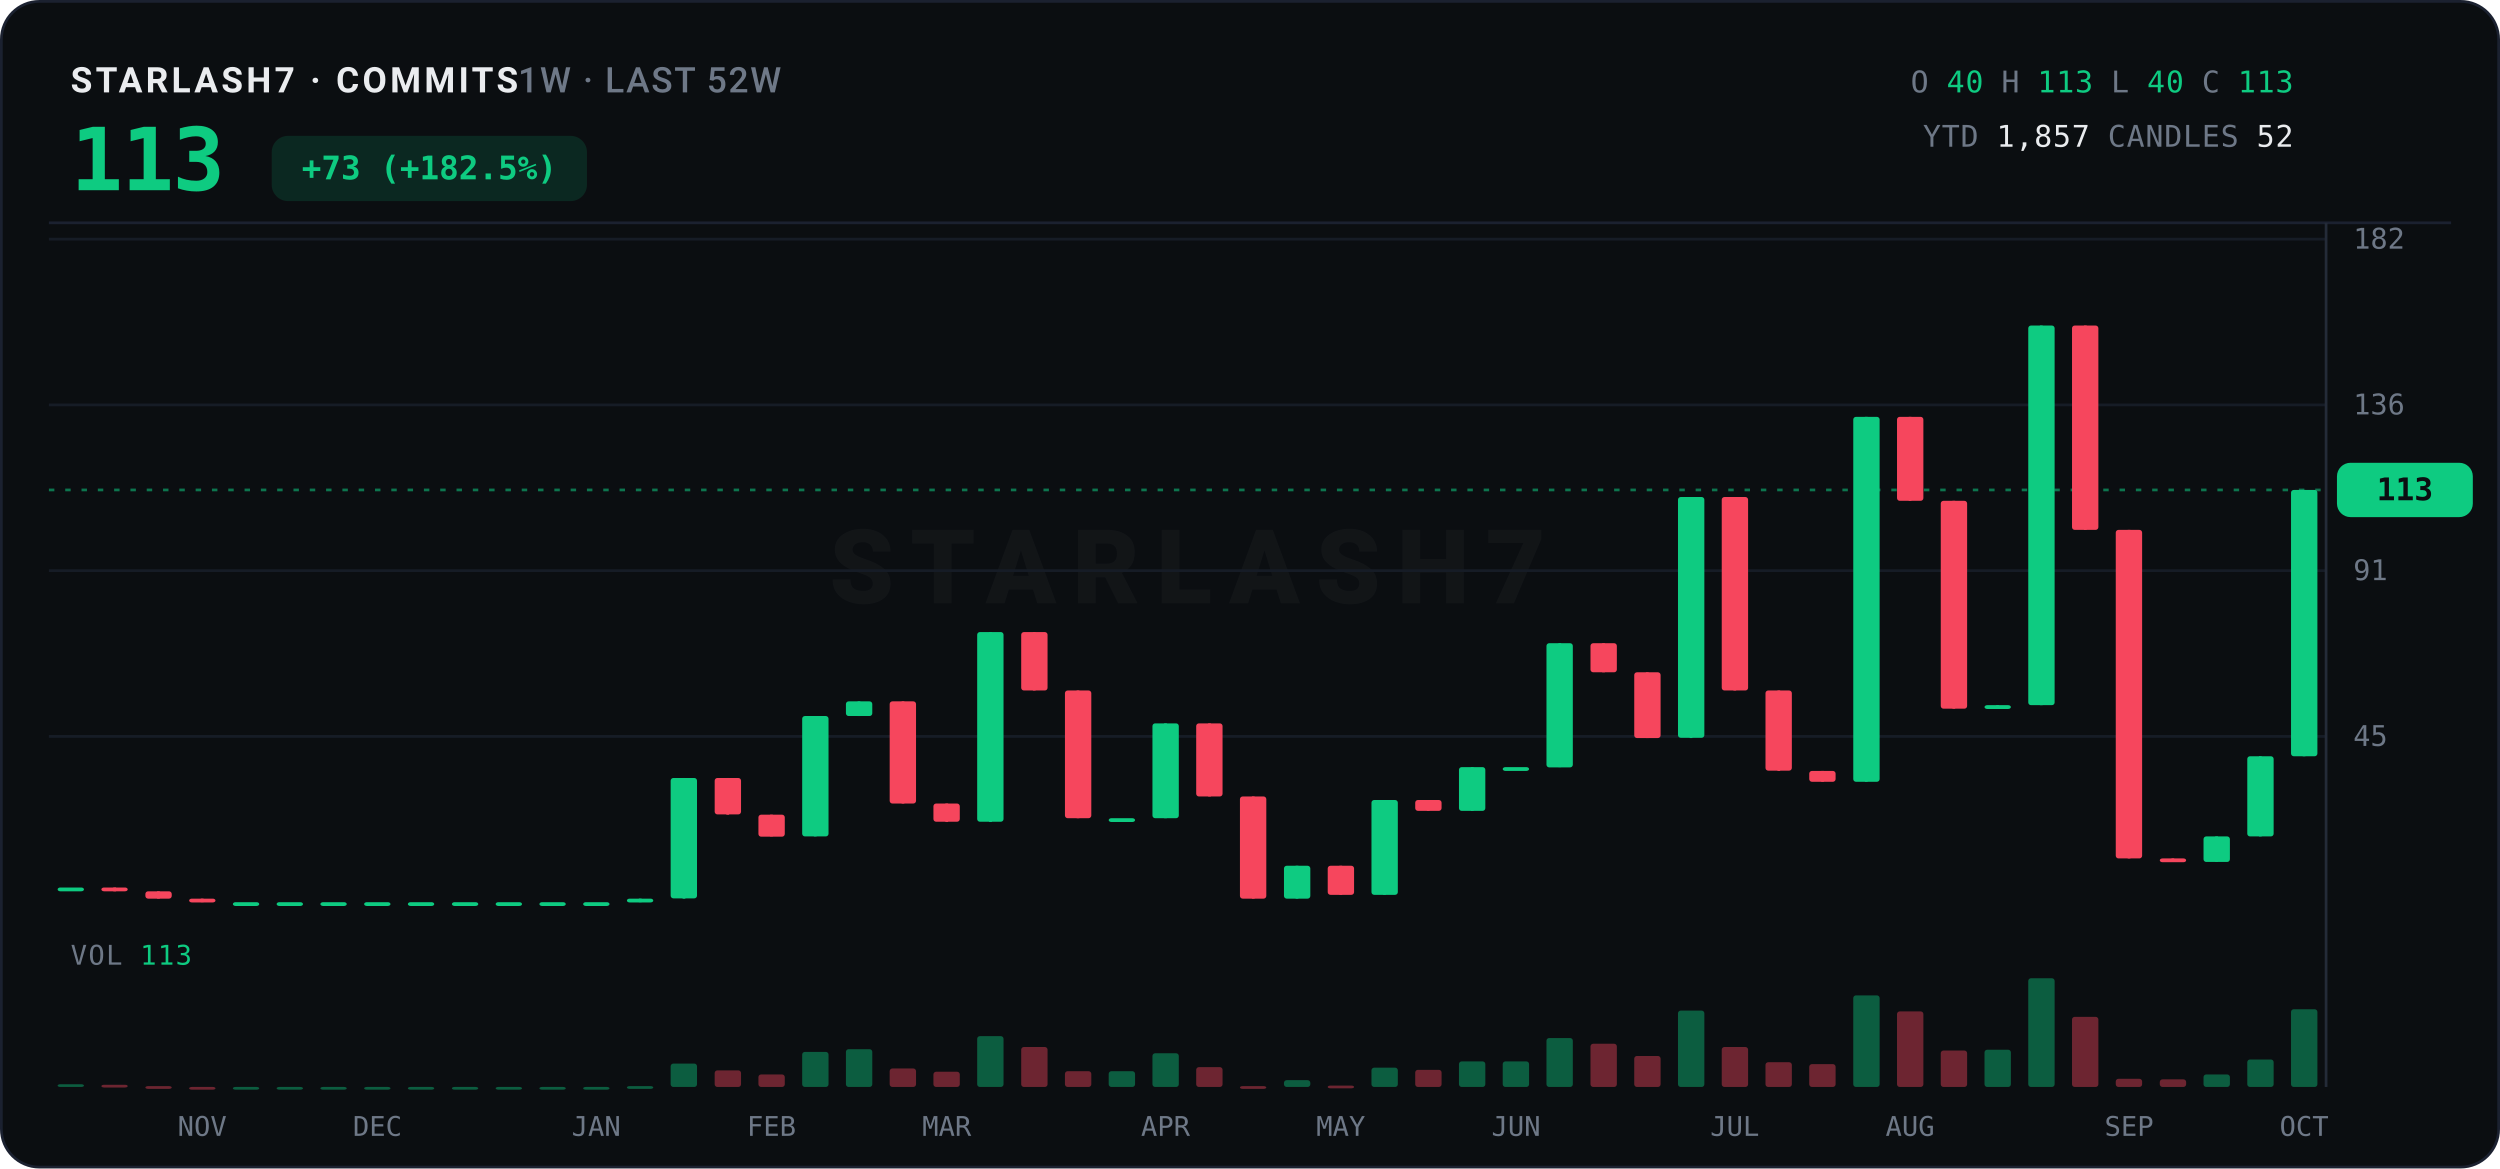
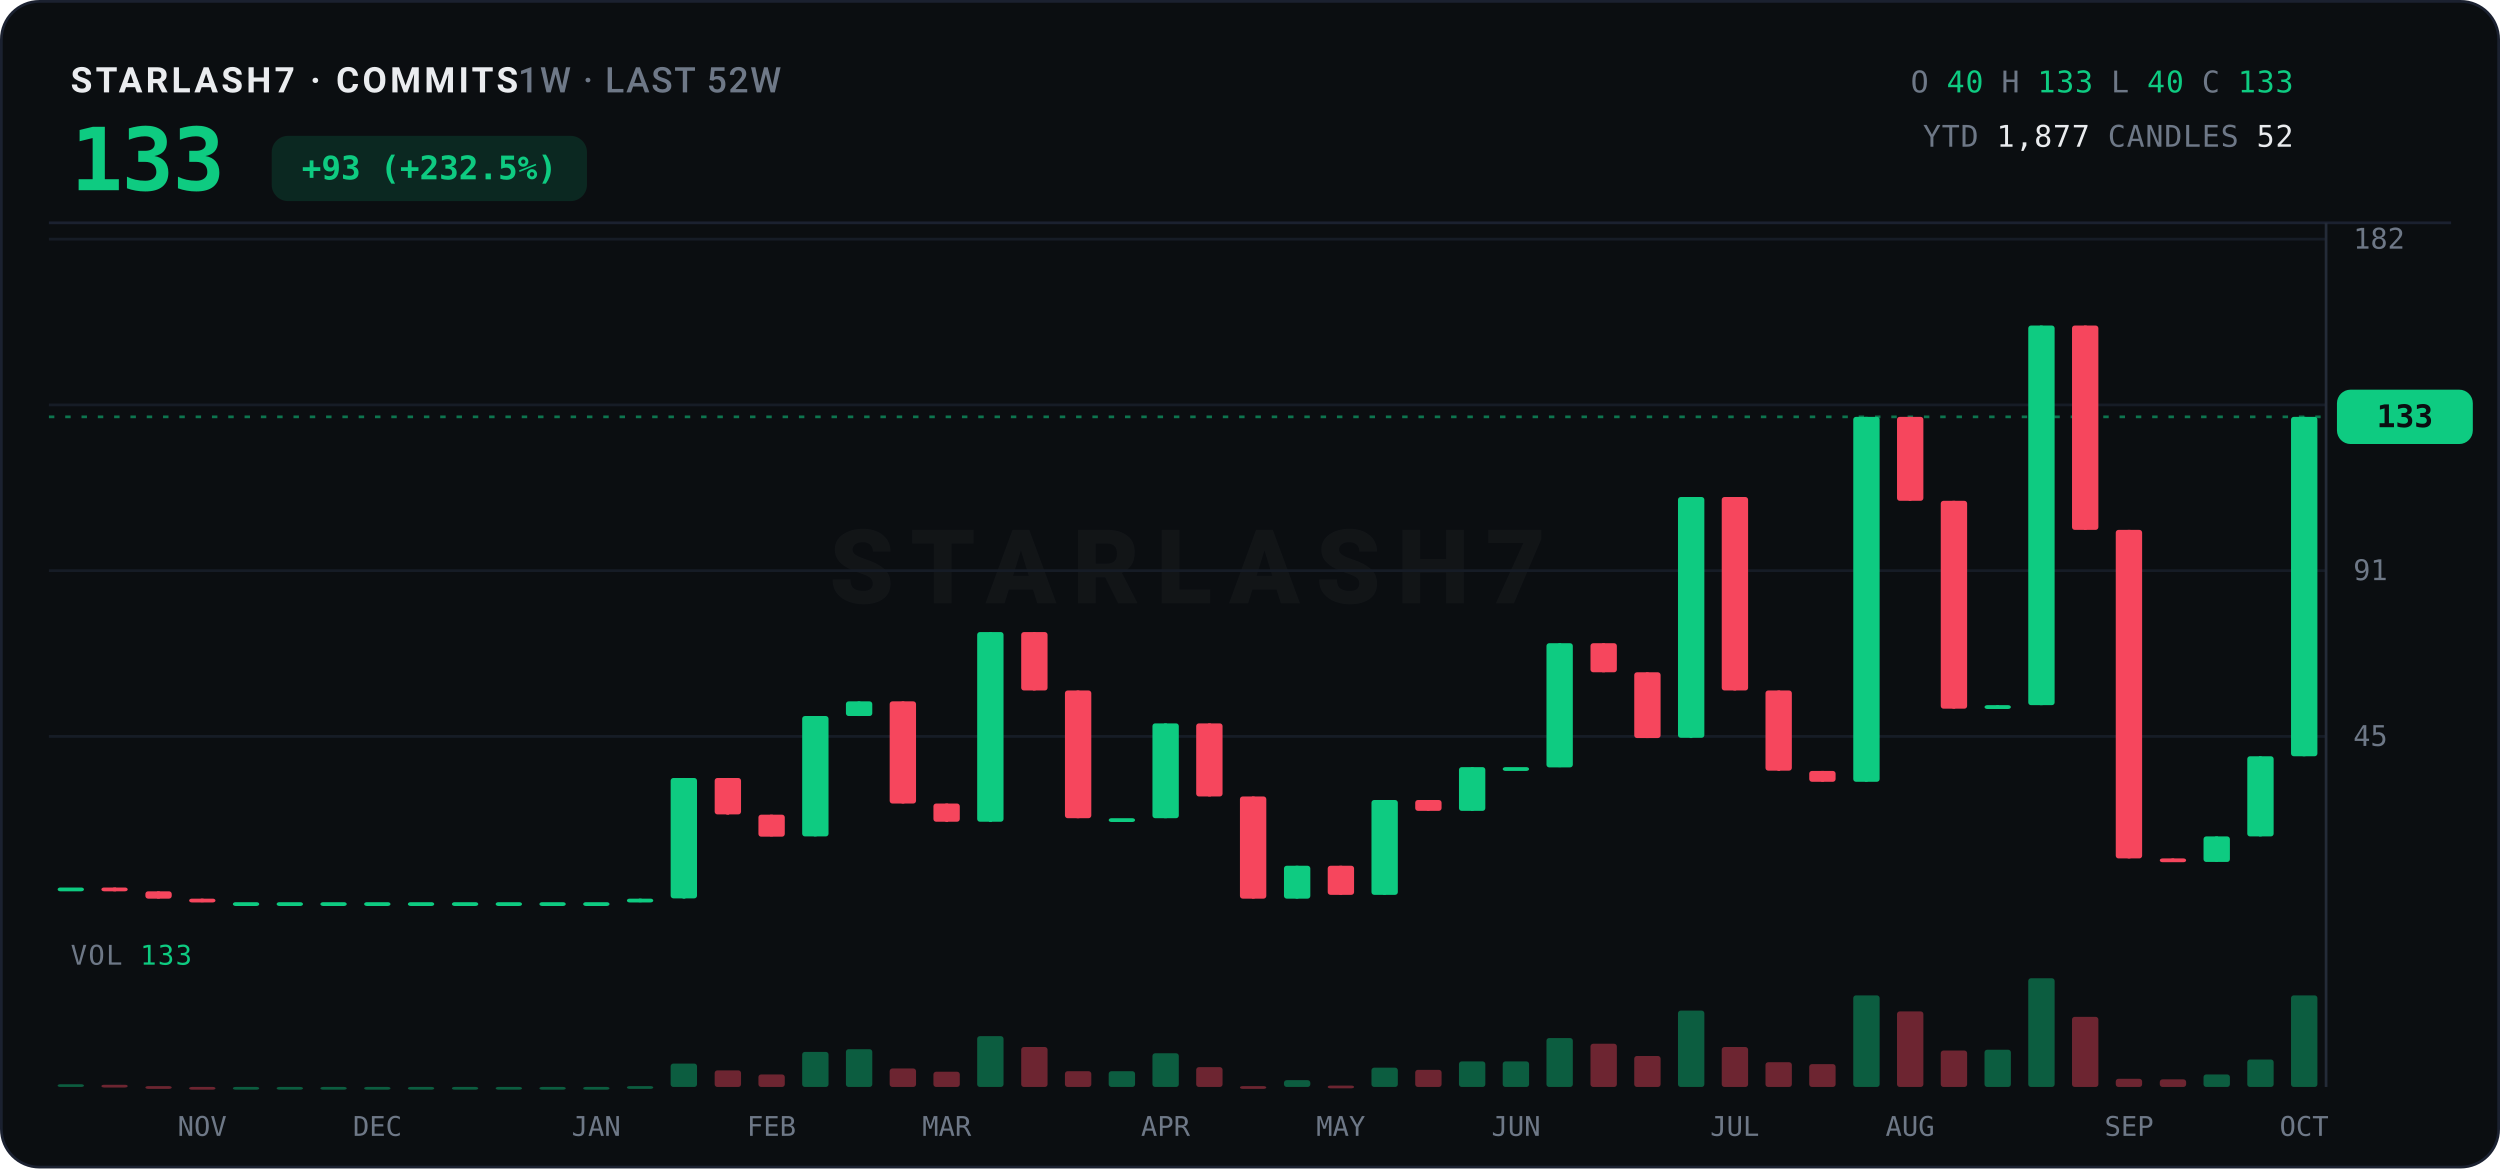
<svg xmlns="http://www.w3.org/2000/svg" width="920" height="430" viewBox="0 0 920 430">
  <rect x="0.5" y="0.5" width="919" height="429" rx="14" fill="#0B0E11" stroke="#1B2130" />
  <text x="26" y="34" font-family="ui-sans-serif,system-ui,-apple-system,'Segoe UI',Roboto,sans-serif" font-size="13" font-weight="700" letter-spacing="1.2" fill="#EAECEF">STARLASH7 · COMMITS<tspan fill="#6E7887" font-weight="500" letter-spacing="0.6">  1W · LAST 52W</tspan>
  </text>
-   <text x="26" y="70" font-family="ui-monospace,'SF Mono',SFMono-Regular,Menlo,Consolas,monospace" font-size="32" font-weight="800" fill="#0ECB81" letter-spacing="-0.5">113</text>
+   <text x="26" y="70" font-family="ui-monospace,'SF Mono',SFMono-Regular,Menlo,Consolas,monospace" font-size="32" font-weight="800" fill="#0ECB81" letter-spacing="-0.5">133</text>
  <rect x="100" y="50" width="116" height="24" rx="6" fill="#0ECB81" opacity="0.14" />
-   <text x="158" y="66" text-anchor="middle" font-family="ui-monospace,'SF Mono',SFMono-Regular,Menlo,Consolas,monospace" font-size="12" font-weight="700" fill="#0ECB81">+73 (+182.5%)</text>
+   <text x="158" y="66" text-anchor="middle" font-family="ui-monospace,'SF Mono',SFMono-Regular,Menlo,Consolas,monospace" font-size="12" font-weight="700" fill="#0ECB81">+93 (+232.5%)</text>
  <text x="844" y="34" text-anchor="end" font-family="ui-monospace,'SF Mono',SFMono-Regular,Menlo,Consolas,monospace" font-size="11" letter-spacing="0.3">
    <tspan fill="#6E7887">O</tspan>
    <tspan fill="#0ECB81">40</tspan>
    <tspan fill="#6E7887">H</tspan>
-     <tspan fill="#0ECB81">113</tspan>
+     <tspan fill="#0ECB81">133</tspan>
    <tspan fill="#6E7887">L</tspan>
    <tspan fill="#0ECB81">40</tspan>
    <tspan fill="#6E7887">C</tspan>
-     <tspan fill="#0ECB81">113</tspan>
+     <tspan fill="#0ECB81">133</tspan>
  </text>
  <text x="844" y="54" text-anchor="end" font-family="ui-monospace,'SF Mono',SFMono-Regular,Menlo,Consolas,monospace" font-size="11" letter-spacing="0.3">
    <tspan fill="#6E7887">YTD</tspan>
-     <tspan fill="#EAECEF">1,857</tspan>
+     <tspan fill="#EAECEF">1,877</tspan>
    <tspan fill="#6E7887">CANDLES</tspan>
    <tspan fill="#EAECEF">52</tspan>
  </text>
  <line x1="18" y1="82" x2="902" y2="82" stroke="#1B2130" stroke-width="1" />
  <text x="437.0" y="222.0" text-anchor="middle" font-family="ui-sans-serif,system-ui,-apple-system,'Segoe UI',Roboto,sans-serif" font-size="38" font-weight="800" letter-spacing="6" fill="#EAECEF" opacity="0.035">STARLASH7</text>
  <line x1="18" y1="271.0" x2="856" y2="271.0" stroke="#161C26" stroke-width="1" />
  <text x="866" y="274.5" font-family="ui-monospace,'SF Mono',SFMono-Regular,Menlo,Consolas,monospace" font-size="10.5" fill="#6E7887">45</text>
  <line x1="18" y1="210.0" x2="856" y2="210.0" stroke="#161C26" stroke-width="1" />
  <text x="866" y="213.5" font-family="ui-monospace,'SF Mono',SFMono-Regular,Menlo,Consolas,monospace" font-size="10.5" fill="#6E7887">91</text>
  <line x1="18" y1="149.0" x2="856" y2="149.0" stroke="#161C26" stroke-width="1" />
  <text x="866" y="152.5" font-family="ui-monospace,'SF Mono',SFMono-Regular,Menlo,Consolas,monospace" font-size="10.5" fill="#6E7887">136</text>
  <line x1="18" y1="88.0" x2="856" y2="88.0" stroke="#161C26" stroke-width="1" />
  <text x="866" y="91.5" font-family="ui-monospace,'SF Mono',SFMono-Regular,Menlo,Consolas,monospace" font-size="10.5" fill="#6E7887">182</text>
  <line x1="856" y1="82" x2="856" y2="400" stroke="#242B38" stroke-width="1" />
-   <line x1="18" y1="180.3" x2="856" y2="180.3" stroke="#0ECB81" stroke-width="1" stroke-dasharray="2 4" opacity="0.55" />
-   <rect x="860" y="170.3" width="50" height="20" rx="5" fill="#0ECB81" />
-   <text x="885.0" y="184.1" text-anchor="middle" font-family="ui-monospace,'SF Mono',SFMono-Regular,Menlo,Consolas,monospace" font-size="11.5" font-weight="800" fill="#0B0E11">113</text>
+   <line x1="18" y1="153.4" x2="856" y2="153.4" stroke="#0ECB81" stroke-width="1" stroke-dasharray="2 4" opacity="0.55" />
+   <rect x="860" y="143.4" width="50" height="20" rx="5" fill="#0ECB81" />
+   <text x="885.0" y="157.2" text-anchor="middle" font-family="ui-monospace,'SF Mono',SFMono-Regular,Menlo,Consolas,monospace" font-size="11.5" font-weight="800" fill="#0B0E11">133</text>
  <line x1="26.1" y1="326.6" x2="26.1" y2="326.6" stroke="#0ECB81" stroke-width="1" />
  <rect x="21.2" y="326.6" width="9.7" height="1.4" rx="1" fill="#0ECB81" />
  <line x1="42.2" y1="326.6" x2="42.2" y2="328.0" stroke="#F6465D" stroke-width="1" />
  <rect x="37.3" y="326.6" width="9.7" height="1.4" rx="1" fill="#F6465D" />
  <line x1="58.3" y1="328.0" x2="58.3" y2="330.7" stroke="#F6465D" stroke-width="1" />
  <rect x="53.5" y="328.0" width="9.7" height="2.7" rx="1" fill="#F6465D" />
  <line x1="74.4" y1="330.7" x2="74.4" y2="332.0" stroke="#F6465D" stroke-width="1" />
  <rect x="69.6" y="330.7" width="9.7" height="1.4" rx="1" fill="#F6465D" />
  <line x1="90.5" y1="332.0" x2="90.5" y2="332.0" stroke="#0ECB81" stroke-width="1" />
  <rect x="85.7" y="332.0" width="9.7" height="1.4" rx="1" fill="#0ECB81" />
  <line x1="106.6" y1="332.0" x2="106.6" y2="332.0" stroke="#0ECB81" stroke-width="1" />
  <rect x="101.8" y="332.0" width="9.7" height="1.4" rx="1" fill="#0ECB81" />
  <line x1="122.8" y1="332.0" x2="122.8" y2="332.0" stroke="#0ECB81" stroke-width="1" />
  <rect x="117.9" y="332.0" width="9.7" height="1.4" rx="1" fill="#0ECB81" />
  <line x1="138.9" y1="332.0" x2="138.9" y2="332.0" stroke="#0ECB81" stroke-width="1" />
  <rect x="134.0" y="332.0" width="9.7" height="1.4" rx="1" fill="#0ECB81" />
  <line x1="155.0" y1="332.0" x2="155.0" y2="332.0" stroke="#0ECB81" stroke-width="1" />
  <rect x="150.1" y="332.0" width="9.7" height="1.4" rx="1" fill="#0ECB81" />
  <line x1="171.1" y1="332.0" x2="171.1" y2="332.0" stroke="#0ECB81" stroke-width="1" />
  <rect x="166.3" y="332.0" width="9.7" height="1.4" rx="1" fill="#0ECB81" />
  <line x1="187.2" y1="332.0" x2="187.2" y2="332.0" stroke="#0ECB81" stroke-width="1" />
  <rect x="182.4" y="332.0" width="9.7" height="1.4" rx="1" fill="#0ECB81" />
  <line x1="203.3" y1="332.0" x2="203.3" y2="332.0" stroke="#0ECB81" stroke-width="1" />
  <rect x="198.5" y="332.0" width="9.7" height="1.4" rx="1" fill="#0ECB81" />
  <line x1="219.4" y1="332.0" x2="219.4" y2="332.0" stroke="#0ECB81" stroke-width="1" />
  <rect x="214.6" y="332.0" width="9.7" height="1.4" rx="1" fill="#0ECB81" />
  <line x1="235.6" y1="330.7" x2="235.6" y2="332.0" stroke="#0ECB81" stroke-width="1" />
  <rect x="230.7" y="330.7" width="9.7" height="1.4" rx="1" fill="#0ECB81" />
  <line x1="251.7" y1="286.3" x2="251.7" y2="330.7" stroke="#0ECB81" stroke-width="1" />
  <rect x="246.8" y="286.3" width="9.7" height="44.3" rx="1" fill="#0ECB81" />
  <line x1="267.8" y1="286.3" x2="267.8" y2="299.8" stroke="#F6465D" stroke-width="1" />
  <rect x="263.0" y="286.3" width="9.7" height="13.4" rx="1" fill="#F6465D" />
  <line x1="283.9" y1="299.8" x2="283.9" y2="307.8" stroke="#F6465D" stroke-width="1" />
  <rect x="279.1" y="299.8" width="9.7" height="8.1" rx="1" fill="#F6465D" />
  <line x1="300.0" y1="263.5" x2="300.0" y2="307.8" stroke="#0ECB81" stroke-width="1" />
  <rect x="295.2" y="263.5" width="9.7" height="44.3" rx="1" fill="#0ECB81" />
  <line x1="316.1" y1="258.1" x2="316.1" y2="263.5" stroke="#0ECB81" stroke-width="1" />
  <rect x="311.3" y="258.1" width="9.7" height="5.4" rx="1" fill="#0ECB81" />
  <line x1="332.3" y1="258.1" x2="332.3" y2="295.7" stroke="#F6465D" stroke-width="1" />
  <rect x="327.4" y="258.1" width="9.7" height="37.6" rx="1" fill="#F6465D" />
  <line x1="348.4" y1="295.7" x2="348.4" y2="302.5" stroke="#F6465D" stroke-width="1" />
  <rect x="343.5" y="295.7" width="9.7" height="6.7" rx="1" fill="#F6465D" />
  <line x1="364.5" y1="232.6" x2="364.5" y2="302.5" stroke="#0ECB81" stroke-width="1" />
  <rect x="359.6" y="232.6" width="9.7" height="69.8" rx="1" fill="#0ECB81" />
  <line x1="380.6" y1="232.6" x2="380.6" y2="254.1" stroke="#F6465D" stroke-width="1" />
  <rect x="375.8" y="232.6" width="9.7" height="21.5" rx="1" fill="#F6465D" />
  <line x1="396.7" y1="254.1" x2="396.7" y2="301.1" stroke="#F6465D" stroke-width="1" />
  <rect x="391.9" y="254.1" width="9.7" height="47.0" rx="1" fill="#F6465D" />
  <line x1="412.8" y1="301.1" x2="412.8" y2="301.1" stroke="#0ECB81" stroke-width="1" />
  <rect x="408.0" y="301.1" width="9.7" height="1.4" rx="1" fill="#0ECB81" />
  <line x1="428.9" y1="266.2" x2="428.9" y2="301.1" stroke="#0ECB81" stroke-width="1" />
  <rect x="424.1" y="266.2" width="9.7" height="34.9" rx="1" fill="#0ECB81" />
  <line x1="445.1" y1="266.2" x2="445.1" y2="293.1" stroke="#F6465D" stroke-width="1" />
  <rect x="440.2" y="266.2" width="9.7" height="26.9" rx="1" fill="#F6465D" />
  <line x1="461.2" y1="293.1" x2="461.2" y2="330.7" stroke="#F6465D" stroke-width="1" />
  <rect x="456.3" y="293.1" width="9.7" height="37.6" rx="1" fill="#F6465D" />
  <line x1="477.3" y1="318.6" x2="477.3" y2="330.7" stroke="#0ECB81" stroke-width="1" />
  <rect x="472.5" y="318.6" width="9.7" height="12.1" rx="1" fill="#0ECB81" />
  <line x1="493.4" y1="318.6" x2="493.4" y2="329.3" stroke="#F6465D" stroke-width="1" />
  <rect x="488.6" y="318.6" width="9.7" height="10.7" rx="1" fill="#F6465D" />
  <line x1="509.5" y1="294.4" x2="509.5" y2="329.3" stroke="#0ECB81" stroke-width="1" />
  <rect x="504.7" y="294.4" width="9.7" height="34.9" rx="1" fill="#0ECB81" />
  <line x1="525.6" y1="294.4" x2="525.6" y2="298.4" stroke="#F6465D" stroke-width="1" />
  <rect x="520.8" y="294.4" width="9.7" height="4.0" rx="1" fill="#F6465D" />
  <line x1="541.8" y1="282.3" x2="541.8" y2="298.4" stroke="#0ECB81" stroke-width="1" />
  <rect x="536.9" y="282.3" width="9.7" height="16.1" rx="1" fill="#0ECB81" />
  <line x1="557.9" y1="282.3" x2="557.9" y2="282.3" stroke="#0ECB81" stroke-width="1" />
  <rect x="553.0" y="282.3" width="9.7" height="1.4" rx="1" fill="#0ECB81" />
  <line x1="574.0" y1="236.7" x2="574.0" y2="282.3" stroke="#0ECB81" stroke-width="1" />
  <rect x="569.1" y="236.7" width="9.7" height="45.7" rx="1" fill="#0ECB81" />
  <line x1="590.1" y1="236.7" x2="590.1" y2="247.4" stroke="#F6465D" stroke-width="1" />
  <rect x="585.3" y="236.7" width="9.7" height="10.7" rx="1" fill="#F6465D" />
  <line x1="606.2" y1="247.4" x2="606.2" y2="271.6" stroke="#F6465D" stroke-width="1" />
  <rect x="601.4" y="247.4" width="9.7" height="24.2" rx="1" fill="#F6465D" />
  <line x1="622.3" y1="182.9" x2="622.3" y2="271.6" stroke="#0ECB81" stroke-width="1" />
  <rect x="617.5" y="182.9" width="9.7" height="88.6" rx="1" fill="#0ECB81" />
  <line x1="638.4" y1="182.9" x2="638.4" y2="254.1" stroke="#F6465D" stroke-width="1" />
  <rect x="633.6" y="182.9" width="9.7" height="71.2" rx="1" fill="#F6465D" />
  <line x1="654.6" y1="254.1" x2="654.6" y2="283.7" stroke="#F6465D" stroke-width="1" />
  <rect x="649.7" y="254.1" width="9.7" height="29.5" rx="1" fill="#F6465D" />
  <line x1="670.7" y1="283.7" x2="670.7" y2="287.7" stroke="#F6465D" stroke-width="1" />
  <rect x="665.8" y="283.7" width="9.7" height="4.0" rx="1" fill="#F6465D" />
  <line x1="686.8" y1="153.4" x2="686.8" y2="287.7" stroke="#0ECB81" stroke-width="1" />
  <rect x="682.0" y="153.4" width="9.7" height="134.3" rx="1" fill="#0ECB81" />
  <line x1="702.9" y1="153.4" x2="702.9" y2="184.3" stroke="#F6465D" stroke-width="1" />
  <rect x="698.1" y="153.4" width="9.7" height="30.9" rx="1" fill="#F6465D" />
  <line x1="719.0" y1="184.3" x2="719.0" y2="260.8" stroke="#F6465D" stroke-width="1" />
  <rect x="714.2" y="184.3" width="9.7" height="76.5" rx="1" fill="#F6465D" />
  <line x1="735.1" y1="259.5" x2="735.1" y2="260.8" stroke="#0ECB81" stroke-width="1" />
  <rect x="730.3" y="259.5" width="9.7" height="1.4" rx="1" fill="#0ECB81" />
  <line x1="751.2" y1="119.8" x2="751.2" y2="259.5" stroke="#0ECB81" stroke-width="1" />
  <rect x="746.4" y="119.8" width="9.7" height="139.7" rx="1" fill="#0ECB81" />
  <line x1="767.4" y1="119.8" x2="767.4" y2="195.0" stroke="#F6465D" stroke-width="1" />
  <rect x="762.5" y="119.8" width="9.7" height="75.2" rx="1" fill="#F6465D" />
  <line x1="783.5" y1="195.0" x2="783.5" y2="315.9" stroke="#F6465D" stroke-width="1" />
  <rect x="778.6" y="195.0" width="9.7" height="120.9" rx="1" fill="#F6465D" />
  <line x1="799.6" y1="315.9" x2="799.6" y2="317.2" stroke="#F6465D" stroke-width="1" />
  <rect x="794.8" y="315.9" width="9.7" height="1.4" rx="1" fill="#F6465D" />
  <line x1="815.7" y1="307.8" x2="815.7" y2="317.2" stroke="#0ECB81" stroke-width="1" />
  <rect x="810.9" y="307.8" width="9.7" height="9.4" rx="1" fill="#0ECB81" />
  <line x1="831.8" y1="278.3" x2="831.8" y2="307.8" stroke="#0ECB81" stroke-width="1" />
  <rect x="827.0" y="278.3" width="9.7" height="29.5" rx="1" fill="#0ECB81" />
-   <line x1="847.9" y1="180.3" x2="847.9" y2="278.3" stroke="#0ECB81" stroke-width="1" />
-   <rect x="843.1" y="180.3" width="9.7" height="98.0" rx="1" fill="#0ECB81" />
-   <text x="26" y="355" font-family="ui-monospace,'SF Mono',SFMono-Regular,Menlo,Consolas,monospace" font-size="10" letter-spacing="0.5" fill="#6E7887">VOL <tspan fill="#0ECB81">113</tspan>
+   <line x1="847.9" y1="153.4" x2="847.9" y2="278.3" stroke="#0ECB81" stroke-width="1" />
+   <rect x="843.1" y="153.4" width="9.7" height="124.9" rx="1" fill="#0ECB81" />
+   <text x="26" y="355" font-family="ui-monospace,'SF Mono',SFMono-Regular,Menlo,Consolas,monospace" font-size="10" letter-spacing="0.5" fill="#6E7887">VOL <tspan fill="#0ECB81">133</tspan>
  </text>
  <rect x="21.2" y="399.0" width="9.7" height="1.0" rx="1" fill="#0ECB81" opacity="0.42" />
  <rect x="37.3" y="399.2" width="9.7" height="1.0" rx="1" fill="#F6465D" opacity="0.42" />
  <rect x="53.5" y="399.7" width="9.7" height="1.0" rx="1" fill="#F6465D" opacity="0.42" />
  <rect x="69.6" y="400.0" width="9.7" height="1.0" rx="1" fill="#F6465D" opacity="0.42" />
  <rect x="85.7" y="400.0" width="9.7" height="1.0" rx="1" fill="#0ECB81" opacity="0.42" />
  <rect x="101.8" y="400.0" width="9.7" height="1.0" rx="1" fill="#0ECB81" opacity="0.42" />
  <rect x="117.9" y="400.0" width="9.7" height="1.0" rx="1" fill="#0ECB81" opacity="0.42" />
  <rect x="134.0" y="400.0" width="9.7" height="1.0" rx="1" fill="#0ECB81" opacity="0.42" />
  <rect x="150.1" y="400.0" width="9.7" height="1.0" rx="1" fill="#0ECB81" opacity="0.42" />
  <rect x="166.3" y="400.0" width="9.7" height="1.0" rx="1" fill="#0ECB81" opacity="0.42" />
  <rect x="182.4" y="400.0" width="9.7" height="1.0" rx="1" fill="#0ECB81" opacity="0.42" />
  <rect x="198.5" y="400.0" width="9.7" height="1.0" rx="1" fill="#0ECB81" opacity="0.42" />
  <rect x="214.6" y="400.0" width="9.7" height="1.0" rx="1" fill="#0ECB81" opacity="0.42" />
  <rect x="230.7" y="399.7" width="9.7" height="1.0" rx="1" fill="#0ECB81" opacity="0.42" />
  <rect x="246.8" y="391.4" width="9.7" height="8.6" rx="1" fill="#0ECB81" opacity="0.42" />
  <rect x="263.0" y="393.9" width="9.7" height="6.1" rx="1" fill="#F6465D" opacity="0.42" />
  <rect x="279.1" y="395.4" width="9.7" height="4.6" rx="1" fill="#F6465D" opacity="0.42" />
  <rect x="295.2" y="387.1" width="9.7" height="12.9" rx="1" fill="#0ECB81" opacity="0.42" />
  <rect x="311.3" y="386.1" width="9.7" height="13.9" rx="1" fill="#0ECB81" opacity="0.42" />
  <rect x="327.4" y="393.2" width="9.7" height="6.8" rx="1" fill="#F6465D" opacity="0.42" />
  <rect x="343.5" y="394.4" width="9.7" height="5.6" rx="1" fill="#F6465D" opacity="0.42" />
  <rect x="359.6" y="381.3" width="9.7" height="18.7" rx="1" fill="#0ECB81" opacity="0.42" />
  <rect x="375.8" y="385.3" width="9.7" height="14.7" rx="1" fill="#F6465D" opacity="0.42" />
  <rect x="391.9" y="394.2" width="9.7" height="5.8" rx="1" fill="#F6465D" opacity="0.42" />
  <rect x="408.0" y="394.2" width="9.7" height="5.8" rx="1" fill="#0ECB81" opacity="0.42" />
  <rect x="424.1" y="387.6" width="9.7" height="12.4" rx="1" fill="#0ECB81" opacity="0.42" />
  <rect x="440.2" y="392.7" width="9.7" height="7.3" rx="1" fill="#F6465D" opacity="0.42" />
  <rect x="456.3" y="399.7" width="9.7" height="1.0" rx="1" fill="#F6465D" opacity="0.42" />
  <rect x="472.5" y="397.5" width="9.7" height="2.5" rx="1" fill="#0ECB81" opacity="0.42" />
  <rect x="488.6" y="399.5" width="9.7" height="1.0" rx="1" fill="#F6465D" opacity="0.42" />
  <rect x="504.7" y="392.9" width="9.7" height="7.1" rx="1" fill="#0ECB81" opacity="0.42" />
  <rect x="520.8" y="393.7" width="9.7" height="6.3" rx="1" fill="#F6465D" opacity="0.42" />
  <rect x="536.9" y="390.6" width="9.7" height="9.4" rx="1" fill="#0ECB81" opacity="0.42" />
  <rect x="553.0" y="390.6" width="9.7" height="9.4" rx="1" fill="#0ECB81" opacity="0.42" />
  <rect x="569.1" y="382.0" width="9.7" height="18.0" rx="1" fill="#0ECB81" opacity="0.42" />
  <rect x="585.3" y="384.1" width="9.7" height="15.9" rx="1" fill="#F6465D" opacity="0.42" />
  <rect x="601.4" y="388.6" width="9.7" height="11.4" rx="1" fill="#F6465D" opacity="0.42" />
  <rect x="617.5" y="371.9" width="9.7" height="28.1" rx="1" fill="#0ECB81" opacity="0.42" />
  <rect x="633.6" y="385.3" width="9.7" height="14.7" rx="1" fill="#F6465D" opacity="0.42" />
  <rect x="649.7" y="390.9" width="9.7" height="9.1" rx="1" fill="#F6465D" opacity="0.42" />
  <rect x="665.8" y="391.6" width="9.7" height="8.4" rx="1" fill="#F6465D" opacity="0.42" />
  <rect x="682.0" y="366.3" width="9.7" height="33.7" rx="1" fill="#0ECB81" opacity="0.42" />
  <rect x="698.1" y="372.2" width="9.7" height="27.8" rx="1" fill="#F6465D" opacity="0.42" />
  <rect x="714.2" y="386.6" width="9.7" height="13.4" rx="1" fill="#F6465D" opacity="0.42" />
  <rect x="730.3" y="386.3" width="9.7" height="13.7" rx="1" fill="#0ECB81" opacity="0.42" />
  <rect x="746.4" y="360.0" width="9.7" height="40.0" rx="1" fill="#0ECB81" opacity="0.42" />
  <rect x="762.5" y="374.2" width="9.7" height="25.8" rx="1" fill="#F6465D" opacity="0.42" />
  <rect x="778.6" y="397.0" width="9.7" height="3.0" rx="1" fill="#F6465D" opacity="0.42" />
  <rect x="794.8" y="397.2" width="9.7" height="2.8" rx="1" fill="#F6465D" opacity="0.42" />
  <rect x="810.9" y="395.4" width="9.7" height="4.6" rx="1" fill="#0ECB81" opacity="0.42" />
  <rect x="827.0" y="389.9" width="9.7" height="10.1" rx="1" fill="#0ECB81" opacity="0.42" />
-   <rect x="843.1" y="371.4" width="9.7" height="28.6" rx="1" fill="#0ECB81" opacity="0.42" />
+   <rect x="843.1" y="366.3" width="9.7" height="33.7" rx="1" fill="#0ECB81" opacity="0.42" />
  <text x="74.4" y="418" text-anchor="middle" font-family="ui-monospace,'SF Mono',SFMono-Regular,Menlo,Consolas,monospace" font-size="10" fill="#6E7887">NOV</text>
  <text x="138.9" y="418" text-anchor="middle" font-family="ui-monospace,'SF Mono',SFMono-Regular,Menlo,Consolas,monospace" font-size="10" fill="#6E7887">DEC</text>
  <text x="219.4" y="418" text-anchor="middle" font-family="ui-monospace,'SF Mono',SFMono-Regular,Menlo,Consolas,monospace" font-size="10" fill="#6E7887">JAN</text>
  <text x="283.9" y="418" text-anchor="middle" font-family="ui-monospace,'SF Mono',SFMono-Regular,Menlo,Consolas,monospace" font-size="10" fill="#6E7887">FEB</text>
  <text x="348.4" y="418" text-anchor="middle" font-family="ui-monospace,'SF Mono',SFMono-Regular,Menlo,Consolas,monospace" font-size="10" fill="#6E7887">MAR</text>
  <text x="428.9" y="418" text-anchor="middle" font-family="ui-monospace,'SF Mono',SFMono-Regular,Menlo,Consolas,monospace" font-size="10" fill="#6E7887">APR</text>
  <text x="493.4" y="418" text-anchor="middle" font-family="ui-monospace,'SF Mono',SFMono-Regular,Menlo,Consolas,monospace" font-size="10" fill="#6E7887">MAY</text>
  <text x="557.9" y="418" text-anchor="middle" font-family="ui-monospace,'SF Mono',SFMono-Regular,Menlo,Consolas,monospace" font-size="10" fill="#6E7887">JUN</text>
  <text x="638.4" y="418" text-anchor="middle" font-family="ui-monospace,'SF Mono',SFMono-Regular,Menlo,Consolas,monospace" font-size="10" fill="#6E7887">JUL</text>
  <text x="702.9" y="418" text-anchor="middle" font-family="ui-monospace,'SF Mono',SFMono-Regular,Menlo,Consolas,monospace" font-size="10" fill="#6E7887">AUG</text>
  <text x="783.5" y="418" text-anchor="middle" font-family="ui-monospace,'SF Mono',SFMono-Regular,Menlo,Consolas,monospace" font-size="10" fill="#6E7887">SEP</text>
  <text x="847.9" y="418" text-anchor="middle" font-family="ui-monospace,'SF Mono',SFMono-Regular,Menlo,Consolas,monospace" font-size="10" fill="#6E7887">OCT</text>
</svg>
